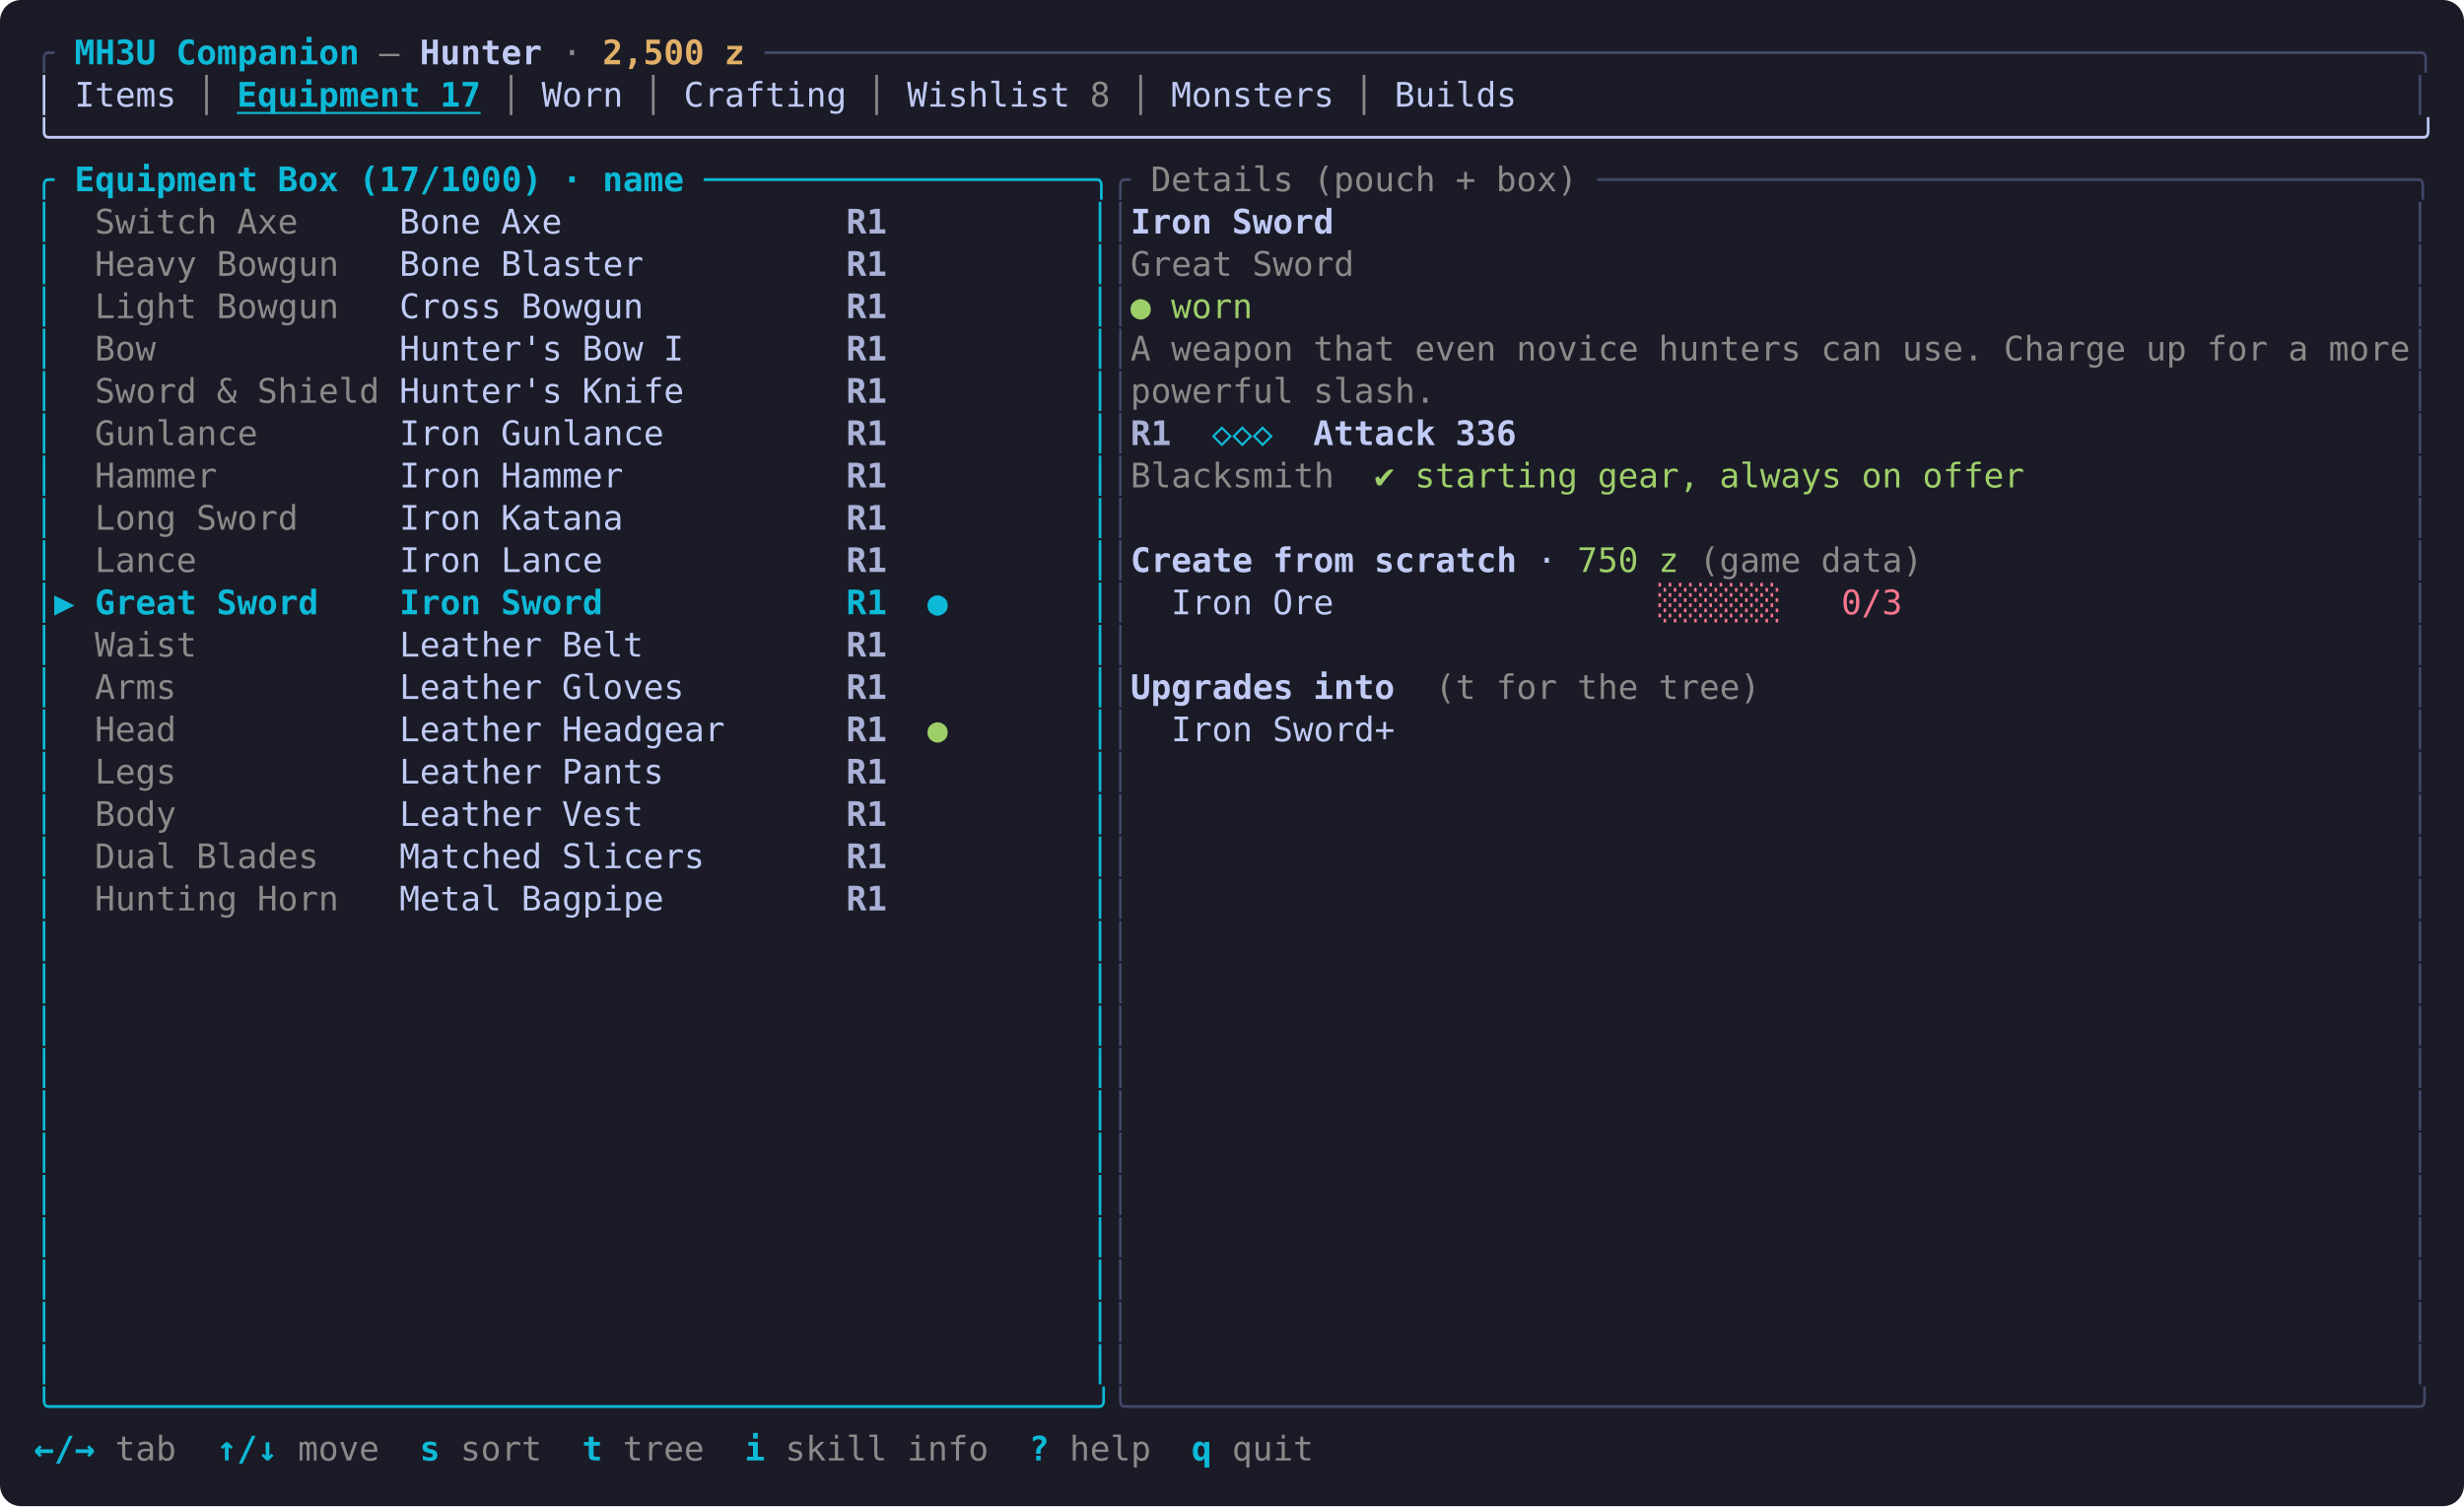
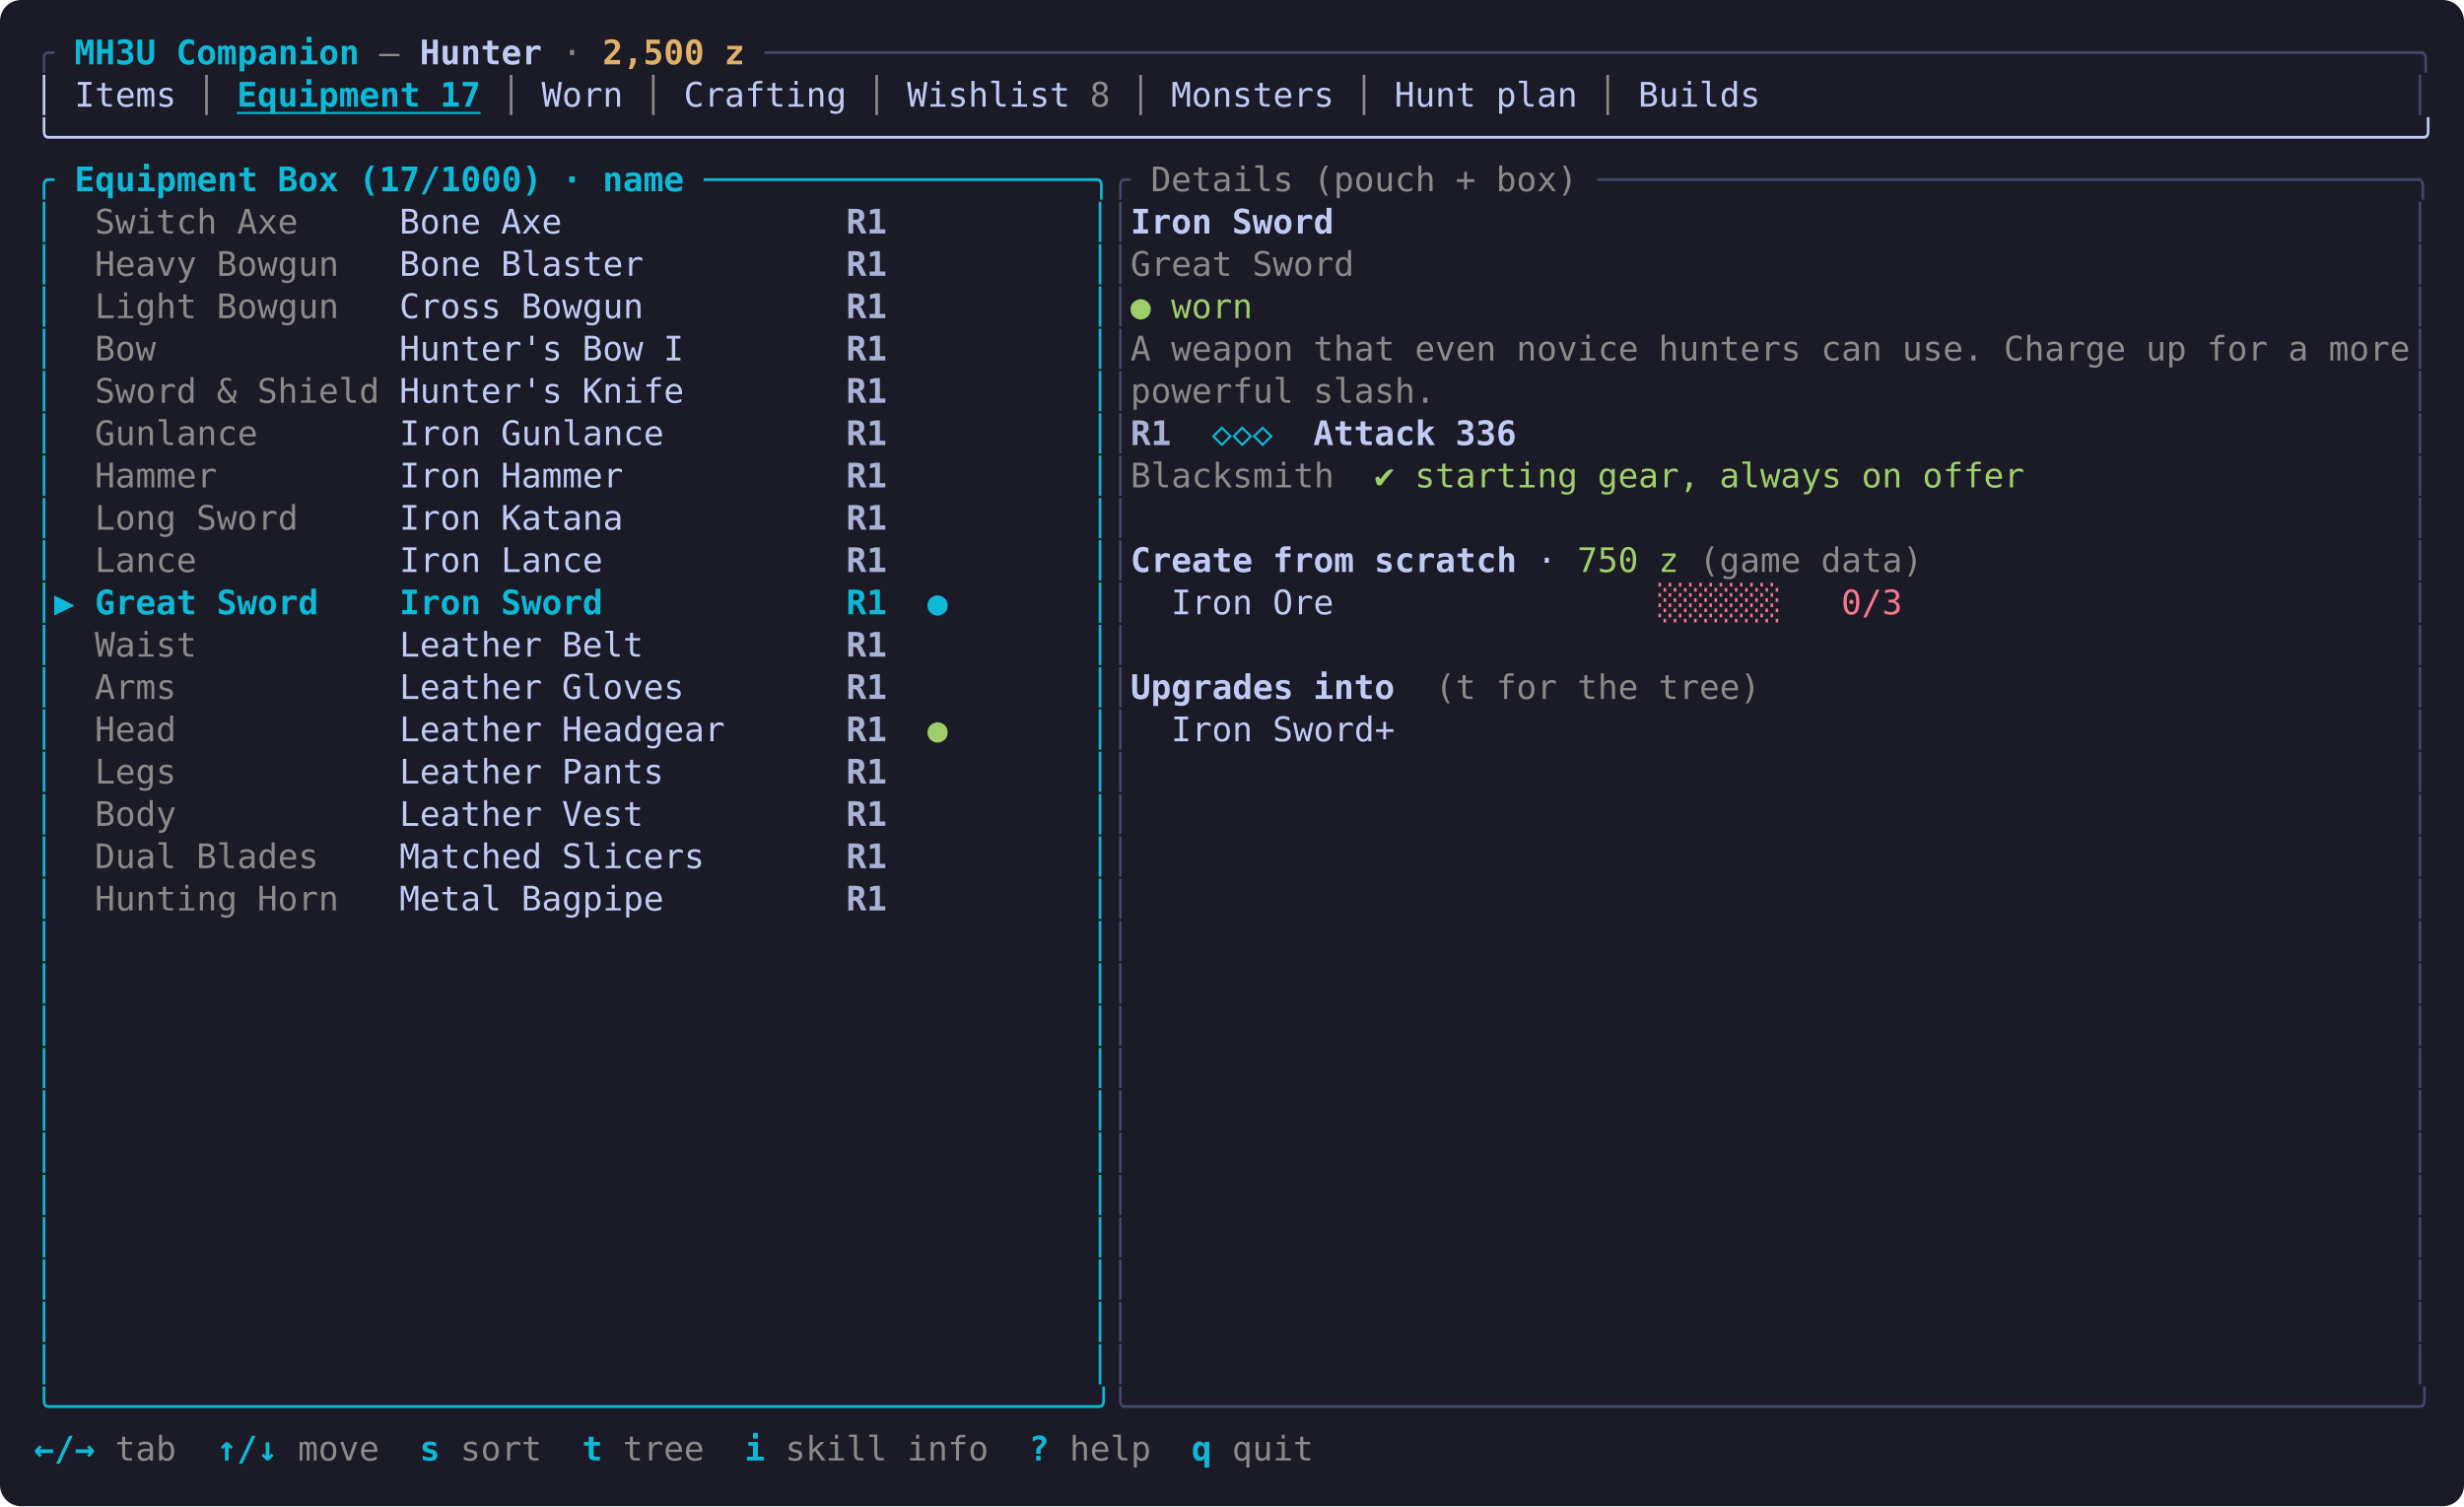
<svg xmlns="http://www.w3.org/2000/svg" width="1164.8" height="712" viewBox="0 0 1164.8 712" role="img">
  <rect width="100%" height="100%" rx="10" fill="#1a1b26" />
  <g font-family="'JetBrains Mono','JetBrainsMono Nerd Font','DejaVu Sans Mono',Menlo,Consolas,monospace" font-size="16">
    <text x="16.0" y="30.4" textLength="9.6" lengthAdjust="spacing" fill="#414868">╭</text>
    <text x="35.2" y="30.4" textLength="38.4" lengthAdjust="spacing" fill="#0db9d7" font-weight="bold">MH3U</text>
    <text x="83.2" y="30.4" textLength="86.4" lengthAdjust="spacing" fill="#0db9d7" font-weight="bold">Companion</text>
    <text x="179.2" y="30.4" textLength="9.6" lengthAdjust="spacing" fill="#8a8a8a">—</text>
    <text x="198.4" y="30.4" textLength="57.6" lengthAdjust="spacing" fill="#c0caf5" font-weight="bold">Hunter</text>
    <text x="265.6" y="30.4" textLength="9.6" lengthAdjust="spacing" fill="#8a8a8a">·</text>
    <text x="284.8" y="30.4" textLength="48.0" lengthAdjust="spacing" fill="#e0af68" font-weight="bold">2,500</text>
    <text x="342.4" y="30.4" textLength="9.6" lengthAdjust="spacing" fill="#e0af68" font-weight="bold">z</text>
    <text x="361.6" y="30.4" textLength="787.2" lengthAdjust="spacing" fill="#414868">─────────────────────────────────────────────────────────────────────────────────╮</text>
    <text x="16.0" y="50.4" textLength="9.6" lengthAdjust="spacing" fill="#c0caf5">│</text>
    <text x="35.2" y="50.4" textLength="48.0" lengthAdjust="spacing" fill="#c0caf5">Items</text>
    <text x="92.8" y="50.4" textLength="9.6" lengthAdjust="spacing" fill="#8a8a8a">│</text>
    <text x="112.0" y="50.4" textLength="86.4" lengthAdjust="spacing" fill="#0db9d7" font-weight="bold">Equipment</text>
    <text x="208.0" y="50.4" textLength="19.2" lengthAdjust="spacing" fill="#0db9d7" font-weight="bold">17</text>
    <line x1="112.0" y1="53.4" x2="227.2" y2="53.4" stroke="#0db9d7" stroke-width="1" />
    <text x="236.8" y="50.4" textLength="9.6" lengthAdjust="spacing" fill="#8a8a8a">│</text>
    <text x="256.0" y="50.4" textLength="38.4" lengthAdjust="spacing" fill="#c0caf5">Worn</text>
    <text x="304.0" y="50.4" textLength="9.6" lengthAdjust="spacing" fill="#8a8a8a">│</text>
    <text x="323.2" y="50.4" textLength="76.8" lengthAdjust="spacing" fill="#c0caf5">Crafting</text>
    <text x="409.6" y="50.4" textLength="9.6" lengthAdjust="spacing" fill="#8a8a8a">│</text>
    <text x="428.8" y="50.4" textLength="76.8" lengthAdjust="spacing" fill="#c0caf5">Wishlist</text>
    <text x="515.2" y="50.4" textLength="9.6" lengthAdjust="spacing" fill="#8a8a8a">8</text>
    <text x="534.4" y="50.4" textLength="9.6" lengthAdjust="spacing" fill="#8a8a8a">│</text>
    <text x="553.6" y="50.4" textLength="76.8" lengthAdjust="spacing" fill="#c0caf5">Monsters</text>
    <text x="640.0" y="50.4" textLength="9.6" lengthAdjust="spacing" fill="#8a8a8a">│</text>
-     <text x="659.2" y="50.4" textLength="57.6" lengthAdjust="spacing" fill="#c0caf5">Builds</text>
+     <text x="659.2" y="50.4" textLength="38.4" lengthAdjust="spacing" fill="#c0caf5">Hunt</text>
+     <text x="707.2" y="50.4" textLength="38.4" lengthAdjust="spacing" fill="#c0caf5">plan</text>
+     <text x="755.2" y="50.4" textLength="9.6" lengthAdjust="spacing" fill="#8a8a8a">│</text>
+     <text x="774.4" y="50.4" textLength="57.6" lengthAdjust="spacing" fill="#c0caf5">Builds</text>
    <text x="1139.2" y="50.4" textLength="9.6" lengthAdjust="spacing" fill="#414868">│</text>
    <text x="16.0" y="70.4" textLength="1132.8" lengthAdjust="spacing" fill="#c0caf5">╰────────────────────────────────────────────────────────────────────────────────────────────────────────────────────╯</text>
    <text x="16.0" y="90.4" textLength="9.6" lengthAdjust="spacing" fill="#0db9d7">╭</text>
    <text x="35.2" y="90.4" textLength="86.4" lengthAdjust="spacing" fill="#0db9d7" font-weight="bold">Equipment</text>
    <text x="131.2" y="90.4" textLength="28.8" lengthAdjust="spacing" fill="#0db9d7" font-weight="bold">Box</text>
    <text x="169.6" y="90.4" textLength="86.4" lengthAdjust="spacing" fill="#0db9d7" font-weight="bold">(17/1000)</text>
    <text x="265.6" y="90.4" textLength="9.6" lengthAdjust="spacing" fill="#0db9d7" font-weight="bold">·</text>
    <text x="284.8" y="90.4" textLength="38.4" lengthAdjust="spacing" fill="#0db9d7" font-weight="bold">name</text>
    <text x="332.8" y="90.4" textLength="192.0" lengthAdjust="spacing" fill="#0db9d7">───────────────────╮</text>
    <text x="524.8" y="90.4" textLength="9.6" lengthAdjust="spacing" fill="#414868">╭</text>
    <text x="544.0" y="90.4" textLength="67.2" lengthAdjust="spacing" fill="#8a8a8a">Details</text>
    <text x="620.8" y="90.4" textLength="57.6" lengthAdjust="spacing" fill="#8a8a8a">(pouch</text>
    <text x="688.0" y="90.4" textLength="9.6" lengthAdjust="spacing" fill="#8a8a8a">+</text>
    <text x="707.2" y="90.4" textLength="38.4" lengthAdjust="spacing" fill="#8a8a8a">box)</text>
    <text x="755.2" y="90.4" textLength="393.6" lengthAdjust="spacing" fill="#414868">────────────────────────────────────────╮</text>
    <text x="16.0" y="110.4" textLength="9.6" lengthAdjust="spacing" fill="#0db9d7">│</text>
    <text x="44.8" y="110.4" textLength="57.6" lengthAdjust="spacing" fill="#8a8a8a">Switch</text>
    <text x="112.0" y="110.4" textLength="28.8" lengthAdjust="spacing" fill="#8a8a8a">Axe</text>
    <text x="188.8" y="110.4" textLength="38.4" lengthAdjust="spacing" fill="#c0caf5">Bone</text>
    <text x="236.8" y="110.4" textLength="28.8" lengthAdjust="spacing" fill="#c0caf5">Axe</text>
    <text x="400.0" y="110.4" textLength="19.2" lengthAdjust="spacing" fill="#a9b1d6" font-weight="bold">R1</text>
    <text x="515.2" y="110.4" textLength="9.6" lengthAdjust="spacing" fill="#0db9d7">│</text>
    <text x="524.8" y="110.4" textLength="9.6" lengthAdjust="spacing" fill="#414868">│</text>
    <text x="534.4" y="110.4" textLength="38.4" lengthAdjust="spacing" fill="#c0caf5" font-weight="bold">Iron</text>
    <text x="582.4" y="110.4" textLength="48.0" lengthAdjust="spacing" fill="#c0caf5" font-weight="bold">Sword</text>
    <text x="1139.2" y="110.4" textLength="9.6" lengthAdjust="spacing" fill="#414868">│</text>
    <text x="16.0" y="130.4" textLength="9.6" lengthAdjust="spacing" fill="#0db9d7">│</text>
    <text x="44.8" y="130.4" textLength="48.0" lengthAdjust="spacing" fill="#8a8a8a">Heavy</text>
    <text x="102.4" y="130.4" textLength="57.6" lengthAdjust="spacing" fill="#8a8a8a">Bowgun</text>
    <text x="188.8" y="130.4" textLength="38.4" lengthAdjust="spacing" fill="#c0caf5">Bone</text>
    <text x="236.8" y="130.4" textLength="67.2" lengthAdjust="spacing" fill="#c0caf5">Blaster</text>
    <text x="400.0" y="130.4" textLength="19.2" lengthAdjust="spacing" fill="#a9b1d6" font-weight="bold">R1</text>
    <text x="515.2" y="130.4" textLength="9.6" lengthAdjust="spacing" fill="#0db9d7">│</text>
    <text x="524.8" y="130.4" textLength="9.6" lengthAdjust="spacing" fill="#414868">│</text>
    <text x="534.4" y="130.4" textLength="48.0" lengthAdjust="spacing" fill="#8a8a8a">Great</text>
    <text x="592.0" y="130.4" textLength="48.0" lengthAdjust="spacing" fill="#8a8a8a">Sword</text>
    <text x="1139.2" y="130.4" textLength="9.6" lengthAdjust="spacing" fill="#414868">│</text>
    <text x="16.0" y="150.4" textLength="9.6" lengthAdjust="spacing" fill="#0db9d7">│</text>
    <text x="44.8" y="150.4" textLength="48.0" lengthAdjust="spacing" fill="#8a8a8a">Light</text>
    <text x="102.4" y="150.4" textLength="57.6" lengthAdjust="spacing" fill="#8a8a8a">Bowgun</text>
    <text x="188.8" y="150.4" textLength="48.0" lengthAdjust="spacing" fill="#c0caf5">Cross</text>
    <text x="246.4" y="150.4" textLength="57.6" lengthAdjust="spacing" fill="#c0caf5">Bowgun</text>
    <text x="400.0" y="150.4" textLength="19.2" lengthAdjust="spacing" fill="#a9b1d6" font-weight="bold">R1</text>
    <text x="515.2" y="150.4" textLength="9.6" lengthAdjust="spacing" fill="#0db9d7">│</text>
    <text x="524.8" y="150.4" textLength="9.6" lengthAdjust="spacing" fill="#414868">│</text>
    <text x="534.4" y="150.4" textLength="9.6" lengthAdjust="spacing" fill="#9ece6a">●</text>
    <text x="553.6" y="150.4" textLength="38.4" lengthAdjust="spacing" fill="#9ece6a">worn</text>
    <text x="1139.2" y="150.4" textLength="9.6" lengthAdjust="spacing" fill="#414868">│</text>
    <text x="16.0" y="170.4" textLength="9.6" lengthAdjust="spacing" fill="#0db9d7">│</text>
    <text x="44.8" y="170.4" textLength="28.8" lengthAdjust="spacing" fill="#8a8a8a">Bow</text>
    <text x="188.8" y="170.4" textLength="76.8" lengthAdjust="spacing" fill="#c0caf5">Hunter's</text>
    <text x="275.2" y="170.4" textLength="28.8" lengthAdjust="spacing" fill="#c0caf5">Bow</text>
    <text x="313.6" y="170.4" textLength="9.6" lengthAdjust="spacing" fill="#c0caf5">I</text>
    <text x="400.0" y="170.4" textLength="19.2" lengthAdjust="spacing" fill="#a9b1d6" font-weight="bold">R1</text>
    <text x="515.2" y="170.4" textLength="9.6" lengthAdjust="spacing" fill="#0db9d7">│</text>
    <text x="524.8" y="170.4" textLength="9.6" lengthAdjust="spacing" fill="#414868">│</text>
    <text x="534.4" y="170.4" textLength="9.6" lengthAdjust="spacing" fill="#8a8a8a">A</text>
    <text x="553.6" y="170.4" textLength="57.6" lengthAdjust="spacing" fill="#8a8a8a">weapon</text>
    <text x="620.8" y="170.4" textLength="38.4" lengthAdjust="spacing" fill="#8a8a8a">that</text>
    <text x="668.8" y="170.4" textLength="38.4" lengthAdjust="spacing" fill="#8a8a8a">even</text>
    <text x="716.8" y="170.4" textLength="57.6" lengthAdjust="spacing" fill="#8a8a8a">novice</text>
    <text x="784.0" y="170.4" textLength="67.2" lengthAdjust="spacing" fill="#8a8a8a">hunters</text>
    <text x="860.8" y="170.4" textLength="28.8" lengthAdjust="spacing" fill="#8a8a8a">can</text>
    <text x="899.2" y="170.4" textLength="38.4" lengthAdjust="spacing" fill="#8a8a8a">use.</text>
    <text x="947.2" y="170.4" textLength="57.6" lengthAdjust="spacing" fill="#8a8a8a">Charge</text>
    <text x="1014.4" y="170.4" textLength="19.2" lengthAdjust="spacing" fill="#8a8a8a">up</text>
    <text x="1043.2" y="170.4" textLength="28.8" lengthAdjust="spacing" fill="#8a8a8a">for</text>
    <text x="1081.6" y="170.4" textLength="9.6" lengthAdjust="spacing" fill="#8a8a8a">a</text>
    <text x="1100.8" y="170.4" textLength="38.4" lengthAdjust="spacing" fill="#8a8a8a">more</text>
    <text x="1139.2" y="170.4" textLength="9.6" lengthAdjust="spacing" fill="#414868">│</text>
    <text x="16.0" y="190.4" textLength="9.6" lengthAdjust="spacing" fill="#0db9d7">│</text>
    <text x="44.8" y="190.4" textLength="48.0" lengthAdjust="spacing" fill="#8a8a8a">Sword</text>
    <text x="102.4" y="190.4" textLength="9.6" lengthAdjust="spacing" fill="#8a8a8a">&amp;</text>
    <text x="121.6" y="190.4" textLength="57.6" lengthAdjust="spacing" fill="#8a8a8a">Shield</text>
    <text x="188.8" y="190.4" textLength="76.8" lengthAdjust="spacing" fill="#c0caf5">Hunter's</text>
    <text x="275.2" y="190.4" textLength="48.0" lengthAdjust="spacing" fill="#c0caf5">Knife</text>
    <text x="400.0" y="190.4" textLength="19.2" lengthAdjust="spacing" fill="#a9b1d6" font-weight="bold">R1</text>
    <text x="515.2" y="190.4" textLength="9.6" lengthAdjust="spacing" fill="#0db9d7">│</text>
    <text x="524.8" y="190.4" textLength="9.6" lengthAdjust="spacing" fill="#414868">│</text>
    <text x="534.4" y="190.4" textLength="76.8" lengthAdjust="spacing" fill="#8a8a8a">powerful</text>
    <text x="620.8" y="190.4" textLength="57.6" lengthAdjust="spacing" fill="#8a8a8a">slash.</text>
    <text x="1139.2" y="190.4" textLength="9.6" lengthAdjust="spacing" fill="#414868">│</text>
    <text x="16.0" y="210.4" textLength="9.6" lengthAdjust="spacing" fill="#0db9d7">│</text>
    <text x="44.8" y="210.4" textLength="76.8" lengthAdjust="spacing" fill="#8a8a8a">Gunlance</text>
    <text x="188.8" y="210.4" textLength="38.4" lengthAdjust="spacing" fill="#c0caf5">Iron</text>
    <text x="236.8" y="210.4" textLength="76.8" lengthAdjust="spacing" fill="#c0caf5">Gunlance</text>
    <text x="400.0" y="210.4" textLength="19.2" lengthAdjust="spacing" fill="#a9b1d6" font-weight="bold">R1</text>
    <text x="515.2" y="210.4" textLength="9.6" lengthAdjust="spacing" fill="#0db9d7">│</text>
    <text x="524.8" y="210.4" textLength="9.6" lengthAdjust="spacing" fill="#414868">│</text>
    <text x="534.4" y="210.4" textLength="19.2" lengthAdjust="spacing" fill="#a9b1d6" font-weight="bold">R1</text>
    <text x="572.8" y="210.4" textLength="28.8" lengthAdjust="spacing" fill="#0db9d7">◇◇◇</text>
    <text x="620.8" y="210.4" textLength="57.6" lengthAdjust="spacing" fill="#c0caf5" font-weight="bold">Attack</text>
    <text x="688.0" y="210.4" textLength="28.8" lengthAdjust="spacing" fill="#c0caf5" font-weight="bold">336</text>
    <text x="1139.2" y="210.4" textLength="9.6" lengthAdjust="spacing" fill="#414868">│</text>
    <text x="16.0" y="230.4" textLength="9.6" lengthAdjust="spacing" fill="#0db9d7">│</text>
    <text x="44.8" y="230.4" textLength="57.6" lengthAdjust="spacing" fill="#8a8a8a">Hammer</text>
    <text x="188.8" y="230.4" textLength="38.4" lengthAdjust="spacing" fill="#c0caf5">Iron</text>
    <text x="236.8" y="230.4" textLength="57.6" lengthAdjust="spacing" fill="#c0caf5">Hammer</text>
    <text x="400.0" y="230.4" textLength="19.2" lengthAdjust="spacing" fill="#a9b1d6" font-weight="bold">R1</text>
    <text x="515.2" y="230.4" textLength="9.6" lengthAdjust="spacing" fill="#0db9d7">│</text>
    <text x="524.8" y="230.4" textLength="9.6" lengthAdjust="spacing" fill="#414868">│</text>
    <text x="534.4" y="230.4" textLength="96.0" lengthAdjust="spacing" fill="#8a8a8a">Blacksmith</text>
    <text x="649.6" y="230.4" textLength="9.6" lengthAdjust="spacing" fill="#9ece6a">✔︎</text>
    <text x="668.8" y="230.4" textLength="76.8" lengthAdjust="spacing" fill="#9ece6a">starting</text>
    <text x="755.2" y="230.4" textLength="48.0" lengthAdjust="spacing" fill="#9ece6a">gear,</text>
    <text x="812.8" y="230.4" textLength="57.6" lengthAdjust="spacing" fill="#9ece6a">always</text>
    <text x="880.0" y="230.4" textLength="19.2" lengthAdjust="spacing" fill="#9ece6a">on</text>
    <text x="908.8" y="230.4" textLength="48.0" lengthAdjust="spacing" fill="#9ece6a">offer</text>
    <text x="1139.2" y="230.4" textLength="9.6" lengthAdjust="spacing" fill="#414868">│</text>
    <text x="16.0" y="250.4" textLength="9.6" lengthAdjust="spacing" fill="#0db9d7">│</text>
    <text x="44.8" y="250.4" textLength="38.4" lengthAdjust="spacing" fill="#8a8a8a">Long</text>
    <text x="92.8" y="250.4" textLength="48.0" lengthAdjust="spacing" fill="#8a8a8a">Sword</text>
    <text x="188.8" y="250.4" textLength="38.4" lengthAdjust="spacing" fill="#c0caf5">Iron</text>
    <text x="236.8" y="250.4" textLength="57.6" lengthAdjust="spacing" fill="#c0caf5">Katana</text>
    <text x="400.0" y="250.4" textLength="19.2" lengthAdjust="spacing" fill="#a9b1d6" font-weight="bold">R1</text>
    <text x="515.2" y="250.4" textLength="9.6" lengthAdjust="spacing" fill="#0db9d7">│</text>
    <text x="524.8" y="250.4" textLength="9.6" lengthAdjust="spacing" fill="#414868">│</text>
    <text x="1139.2" y="250.4" textLength="9.6" lengthAdjust="spacing" fill="#414868">│</text>
    <text x="16.0" y="270.4" textLength="9.6" lengthAdjust="spacing" fill="#0db9d7">│</text>
    <text x="44.8" y="270.4" textLength="48.0" lengthAdjust="spacing" fill="#8a8a8a">Lance</text>
    <text x="188.8" y="270.4" textLength="38.4" lengthAdjust="spacing" fill="#c0caf5">Iron</text>
    <text x="236.8" y="270.4" textLength="48.0" lengthAdjust="spacing" fill="#c0caf5">Lance</text>
    <text x="400.0" y="270.4" textLength="19.2" lengthAdjust="spacing" fill="#a9b1d6" font-weight="bold">R1</text>
    <text x="515.2" y="270.4" textLength="9.6" lengthAdjust="spacing" fill="#0db9d7">│</text>
    <text x="524.8" y="270.4" textLength="9.6" lengthAdjust="spacing" fill="#414868">│</text>
    <text x="534.4" y="270.4" textLength="57.6" lengthAdjust="spacing" fill="#c0caf5" font-weight="bold">Create</text>
    <text x="601.6" y="270.4" textLength="38.4" lengthAdjust="spacing" fill="#c0caf5" font-weight="bold">from</text>
    <text x="649.6" y="270.4" textLength="67.2" lengthAdjust="spacing" fill="#c0caf5" font-weight="bold">scratch</text>
    <text x="726.4" y="270.4" textLength="9.6" lengthAdjust="spacing" fill="#c0caf5">·</text>
    <text x="745.6" y="270.4" textLength="28.8" lengthAdjust="spacing" fill="#9ece6a">750</text>
    <text x="784.0" y="270.4" textLength="9.6" lengthAdjust="spacing" fill="#9ece6a">z</text>
    <text x="803.2" y="270.4" textLength="48.0" lengthAdjust="spacing" fill="#8a8a8a">(game</text>
    <text x="860.8" y="270.4" textLength="48.0" lengthAdjust="spacing" fill="#8a8a8a">data)</text>
    <text x="1139.2" y="270.4" textLength="9.6" lengthAdjust="spacing" fill="#414868">│</text>
    <text x="16.0" y="290.4" textLength="9.6" lengthAdjust="spacing" fill="#0db9d7">│</text>
    <text x="25.6" y="290.4" textLength="9.6" lengthAdjust="spacing" fill="#0db9d7" font-weight="bold">▶︎</text>
    <text x="44.8" y="290.4" textLength="48.0" lengthAdjust="spacing" fill="#0db9d7" font-weight="bold">Great</text>
    <text x="102.4" y="290.4" textLength="48.0" lengthAdjust="spacing" fill="#0db9d7" font-weight="bold">Sword</text>
    <text x="188.8" y="290.4" textLength="38.4" lengthAdjust="spacing" fill="#0db9d7" font-weight="bold">Iron</text>
    <text x="236.8" y="290.4" textLength="48.0" lengthAdjust="spacing" fill="#0db9d7" font-weight="bold">Sword</text>
    <text x="400.0" y="290.4" textLength="19.2" lengthAdjust="spacing" fill="#0db9d7" font-weight="bold">R1</text>
    <text x="438.4" y="290.4" textLength="9.6" lengthAdjust="spacing" fill="#0db9d7" font-weight="bold">●</text>
    <text x="515.2" y="290.4" textLength="9.6" lengthAdjust="spacing" fill="#0db9d7">│</text>
    <text x="524.8" y="290.4" textLength="9.6" lengthAdjust="spacing" fill="#414868">│</text>
    <text x="553.6" y="290.4" textLength="38.4" lengthAdjust="spacing" fill="#c0caf5">Iron</text>
    <text x="601.6" y="290.4" textLength="28.8" lengthAdjust="spacing" fill="#c0caf5">Ore</text>
    <text x="784.0" y="290.4" textLength="57.6" lengthAdjust="spacing" fill="#f7768e">░░░░░░</text>
    <text x="870.4" y="290.4" textLength="28.8" lengthAdjust="spacing" fill="#f7768e">0/3</text>
    <text x="1139.2" y="290.4" textLength="9.6" lengthAdjust="spacing" fill="#414868">│</text>
    <text x="16.0" y="310.4" textLength="9.6" lengthAdjust="spacing" fill="#0db9d7">│</text>
    <text x="44.8" y="310.4" textLength="48.0" lengthAdjust="spacing" fill="#8a8a8a">Waist</text>
    <text x="188.8" y="310.4" textLength="67.2" lengthAdjust="spacing" fill="#c0caf5">Leather</text>
    <text x="265.6" y="310.4" textLength="38.4" lengthAdjust="spacing" fill="#c0caf5">Belt</text>
    <text x="400.0" y="310.4" textLength="19.2" lengthAdjust="spacing" fill="#a9b1d6" font-weight="bold">R1</text>
    <text x="515.2" y="310.4" textLength="9.6" lengthAdjust="spacing" fill="#0db9d7">│</text>
    <text x="524.8" y="310.4" textLength="9.6" lengthAdjust="spacing" fill="#414868">│</text>
    <text x="1139.2" y="310.4" textLength="9.6" lengthAdjust="spacing" fill="#414868">│</text>
    <text x="16.0" y="330.4" textLength="9.6" lengthAdjust="spacing" fill="#0db9d7">│</text>
    <text x="44.8" y="330.4" textLength="38.4" lengthAdjust="spacing" fill="#8a8a8a">Arms</text>
    <text x="188.8" y="330.4" textLength="67.2" lengthAdjust="spacing" fill="#c0caf5">Leather</text>
    <text x="265.6" y="330.4" textLength="57.6" lengthAdjust="spacing" fill="#c0caf5">Gloves</text>
    <text x="400.0" y="330.4" textLength="19.2" lengthAdjust="spacing" fill="#a9b1d6" font-weight="bold">R1</text>
    <text x="515.2" y="330.4" textLength="9.6" lengthAdjust="spacing" fill="#0db9d7">│</text>
    <text x="524.8" y="330.4" textLength="9.6" lengthAdjust="spacing" fill="#414868">│</text>
    <text x="534.4" y="330.4" textLength="76.8" lengthAdjust="spacing" fill="#c0caf5" font-weight="bold">Upgrades</text>
    <text x="620.8" y="330.4" textLength="38.4" lengthAdjust="spacing" fill="#c0caf5" font-weight="bold">into</text>
    <text x="678.4" y="330.4" textLength="19.2" lengthAdjust="spacing" fill="#8a8a8a">(t</text>
    <text x="707.2" y="330.4" textLength="28.8" lengthAdjust="spacing" fill="#8a8a8a">for</text>
    <text x="745.6" y="330.4" textLength="28.8" lengthAdjust="spacing" fill="#8a8a8a">the</text>
    <text x="784.0" y="330.4" textLength="48.0" lengthAdjust="spacing" fill="#8a8a8a">tree)</text>
    <text x="1139.2" y="330.4" textLength="9.6" lengthAdjust="spacing" fill="#414868">│</text>
    <text x="16.0" y="350.4" textLength="9.6" lengthAdjust="spacing" fill="#0db9d7">│</text>
    <text x="44.8" y="350.4" textLength="38.4" lengthAdjust="spacing" fill="#8a8a8a">Head</text>
    <text x="188.8" y="350.4" textLength="67.2" lengthAdjust="spacing" fill="#c0caf5">Leather</text>
    <text x="265.6" y="350.4" textLength="76.8" lengthAdjust="spacing" fill="#c0caf5">Headgear</text>
    <text x="400.0" y="350.4" textLength="19.2" lengthAdjust="spacing" fill="#a9b1d6" font-weight="bold">R1</text>
    <text x="438.4" y="350.4" textLength="9.6" lengthAdjust="spacing" fill="#9ece6a">●</text>
    <text x="515.2" y="350.4" textLength="9.6" lengthAdjust="spacing" fill="#0db9d7">│</text>
    <text x="524.8" y="350.4" textLength="9.6" lengthAdjust="spacing" fill="#414868">│</text>
    <text x="553.6" y="350.4" textLength="38.4" lengthAdjust="spacing" fill="#c0caf5">Iron</text>
    <text x="601.6" y="350.4" textLength="57.6" lengthAdjust="spacing" fill="#c0caf5">Sword+</text>
    <text x="1139.2" y="350.4" textLength="9.6" lengthAdjust="spacing" fill="#414868">│</text>
    <text x="16.0" y="370.4" textLength="9.6" lengthAdjust="spacing" fill="#0db9d7">│</text>
    <text x="44.8" y="370.4" textLength="38.4" lengthAdjust="spacing" fill="#8a8a8a">Legs</text>
    <text x="188.8" y="370.4" textLength="67.2" lengthAdjust="spacing" fill="#c0caf5">Leather</text>
    <text x="265.6" y="370.4" textLength="48.0" lengthAdjust="spacing" fill="#c0caf5">Pants</text>
    <text x="400.0" y="370.4" textLength="19.2" lengthAdjust="spacing" fill="#a9b1d6" font-weight="bold">R1</text>
    <text x="515.2" y="370.4" textLength="9.6" lengthAdjust="spacing" fill="#0db9d7">│</text>
    <text x="524.8" y="370.4" textLength="9.6" lengthAdjust="spacing" fill="#414868">│</text>
    <text x="1139.2" y="370.4" textLength="9.6" lengthAdjust="spacing" fill="#414868">│</text>
    <text x="16.0" y="390.4" textLength="9.6" lengthAdjust="spacing" fill="#0db9d7">│</text>
    <text x="44.8" y="390.4" textLength="38.4" lengthAdjust="spacing" fill="#8a8a8a">Body</text>
    <text x="188.8" y="390.4" textLength="67.2" lengthAdjust="spacing" fill="#c0caf5">Leather</text>
    <text x="265.6" y="390.4" textLength="38.4" lengthAdjust="spacing" fill="#c0caf5">Vest</text>
    <text x="400.0" y="390.4" textLength="19.2" lengthAdjust="spacing" fill="#a9b1d6" font-weight="bold">R1</text>
    <text x="515.2" y="390.4" textLength="9.6" lengthAdjust="spacing" fill="#0db9d7">│</text>
    <text x="524.8" y="390.4" textLength="9.6" lengthAdjust="spacing" fill="#414868">│</text>
    <text x="1139.2" y="390.4" textLength="9.6" lengthAdjust="spacing" fill="#414868">│</text>
    <text x="16.0" y="410.4" textLength="9.6" lengthAdjust="spacing" fill="#0db9d7">│</text>
    <text x="44.8" y="410.4" textLength="38.4" lengthAdjust="spacing" fill="#8a8a8a">Dual</text>
    <text x="92.8" y="410.4" textLength="57.6" lengthAdjust="spacing" fill="#8a8a8a">Blades</text>
    <text x="188.8" y="410.4" textLength="67.2" lengthAdjust="spacing" fill="#c0caf5">Matched</text>
    <text x="265.6" y="410.4" textLength="67.2" lengthAdjust="spacing" fill="#c0caf5">Slicers</text>
    <text x="400.0" y="410.4" textLength="19.2" lengthAdjust="spacing" fill="#a9b1d6" font-weight="bold">R1</text>
    <text x="515.2" y="410.4" textLength="9.6" lengthAdjust="spacing" fill="#0db9d7">│</text>
    <text x="524.8" y="410.4" textLength="9.6" lengthAdjust="spacing" fill="#414868">│</text>
    <text x="1139.2" y="410.4" textLength="9.6" lengthAdjust="spacing" fill="#414868">│</text>
    <text x="16.0" y="430.4" textLength="9.6" lengthAdjust="spacing" fill="#0db9d7">│</text>
    <text x="44.8" y="430.4" textLength="67.2" lengthAdjust="spacing" fill="#8a8a8a">Hunting</text>
    <text x="121.6" y="430.4" textLength="38.4" lengthAdjust="spacing" fill="#8a8a8a">Horn</text>
    <text x="188.8" y="430.4" textLength="48.0" lengthAdjust="spacing" fill="#c0caf5">Metal</text>
    <text x="246.4" y="430.4" textLength="67.2" lengthAdjust="spacing" fill="#c0caf5">Bagpipe</text>
    <text x="400.0" y="430.4" textLength="19.2" lengthAdjust="spacing" fill="#a9b1d6" font-weight="bold">R1</text>
    <text x="515.2" y="430.4" textLength="9.6" lengthAdjust="spacing" fill="#0db9d7">│</text>
    <text x="524.8" y="430.4" textLength="9.6" lengthAdjust="spacing" fill="#414868">│</text>
    <text x="1139.2" y="430.4" textLength="9.6" lengthAdjust="spacing" fill="#414868">│</text>
    <text x="16.0" y="450.4" textLength="9.6" lengthAdjust="spacing" fill="#0db9d7">│</text>
    <text x="515.2" y="450.4" textLength="9.6" lengthAdjust="spacing" fill="#0db9d7">│</text>
    <text x="524.8" y="450.4" textLength="9.6" lengthAdjust="spacing" fill="#414868">│</text>
    <text x="1139.2" y="450.4" textLength="9.6" lengthAdjust="spacing" fill="#414868">│</text>
    <text x="16.0" y="470.4" textLength="9.6" lengthAdjust="spacing" fill="#0db9d7">│</text>
    <text x="515.2" y="470.4" textLength="9.6" lengthAdjust="spacing" fill="#0db9d7">│</text>
    <text x="524.8" y="470.4" textLength="9.6" lengthAdjust="spacing" fill="#414868">│</text>
    <text x="1139.2" y="470.4" textLength="9.6" lengthAdjust="spacing" fill="#414868">│</text>
    <text x="16.0" y="490.4" textLength="9.6" lengthAdjust="spacing" fill="#0db9d7">│</text>
    <text x="515.2" y="490.4" textLength="9.6" lengthAdjust="spacing" fill="#0db9d7">│</text>
    <text x="524.8" y="490.4" textLength="9.6" lengthAdjust="spacing" fill="#414868">│</text>
    <text x="1139.2" y="490.4" textLength="9.6" lengthAdjust="spacing" fill="#414868">│</text>
    <text x="16.0" y="510.4" textLength="9.6" lengthAdjust="spacing" fill="#0db9d7">│</text>
    <text x="515.2" y="510.4" textLength="9.6" lengthAdjust="spacing" fill="#0db9d7">│</text>
    <text x="524.8" y="510.4" textLength="9.6" lengthAdjust="spacing" fill="#414868">│</text>
    <text x="1139.2" y="510.4" textLength="9.6" lengthAdjust="spacing" fill="#414868">│</text>
    <text x="16.0" y="530.4" textLength="9.6" lengthAdjust="spacing" fill="#0db9d7">│</text>
    <text x="515.2" y="530.4" textLength="9.6" lengthAdjust="spacing" fill="#0db9d7">│</text>
    <text x="524.8" y="530.4" textLength="9.6" lengthAdjust="spacing" fill="#414868">│</text>
    <text x="1139.2" y="530.4" textLength="9.6" lengthAdjust="spacing" fill="#414868">│</text>
    <text x="16.0" y="550.4" textLength="9.6" lengthAdjust="spacing" fill="#0db9d7">│</text>
    <text x="515.2" y="550.4" textLength="9.6" lengthAdjust="spacing" fill="#0db9d7">│</text>
    <text x="524.8" y="550.4" textLength="9.6" lengthAdjust="spacing" fill="#414868">│</text>
    <text x="1139.2" y="550.4" textLength="9.6" lengthAdjust="spacing" fill="#414868">│</text>
    <text x="16.0" y="570.4" textLength="9.6" lengthAdjust="spacing" fill="#0db9d7">│</text>
    <text x="515.2" y="570.4" textLength="9.6" lengthAdjust="spacing" fill="#0db9d7">│</text>
    <text x="524.8" y="570.4" textLength="9.6" lengthAdjust="spacing" fill="#414868">│</text>
    <text x="1139.2" y="570.4" textLength="9.6" lengthAdjust="spacing" fill="#414868">│</text>
    <text x="16.0" y="590.4" textLength="9.6" lengthAdjust="spacing" fill="#0db9d7">│</text>
    <text x="515.2" y="590.4" textLength="9.6" lengthAdjust="spacing" fill="#0db9d7">│</text>
    <text x="524.8" y="590.4" textLength="9.6" lengthAdjust="spacing" fill="#414868">│</text>
    <text x="1139.2" y="590.4" textLength="9.6" lengthAdjust="spacing" fill="#414868">│</text>
    <text x="16.0" y="610.4" textLength="9.6" lengthAdjust="spacing" fill="#0db9d7">│</text>
    <text x="515.2" y="610.4" textLength="9.6" lengthAdjust="spacing" fill="#0db9d7">│</text>
    <text x="524.8" y="610.4" textLength="9.6" lengthAdjust="spacing" fill="#414868">│</text>
    <text x="1139.2" y="610.4" textLength="9.6" lengthAdjust="spacing" fill="#414868">│</text>
    <text x="16.0" y="630.4" textLength="9.6" lengthAdjust="spacing" fill="#0db9d7">│</text>
    <text x="515.2" y="630.4" textLength="9.6" lengthAdjust="spacing" fill="#0db9d7">│</text>
    <text x="524.8" y="630.4" textLength="9.6" lengthAdjust="spacing" fill="#414868">│</text>
    <text x="1139.2" y="630.4" textLength="9.6" lengthAdjust="spacing" fill="#414868">│</text>
    <text x="16.0" y="650.4" textLength="9.6" lengthAdjust="spacing" fill="#0db9d7">│</text>
    <text x="515.2" y="650.4" textLength="9.6" lengthAdjust="spacing" fill="#0db9d7">│</text>
    <text x="524.8" y="650.4" textLength="9.6" lengthAdjust="spacing" fill="#414868">│</text>
    <text x="1139.2" y="650.4" textLength="9.6" lengthAdjust="spacing" fill="#414868">│</text>
    <text x="16.0" y="670.4" textLength="508.8" lengthAdjust="spacing" fill="#0db9d7">╰───────────────────────────────────────────────────╯</text>
    <text x="524.8" y="670.4" textLength="624.0" lengthAdjust="spacing" fill="#414868">╰───────────────────────────────────────────────────────────────╯</text>
    <text x="16.0" y="690.4" textLength="28.8" lengthAdjust="spacing" fill="#0db9d7" font-weight="bold">←/→</text>
    <text x="54.4" y="690.4" textLength="28.8" lengthAdjust="spacing" fill="#8a8a8a">tab</text>
    <text x="102.4" y="690.4" textLength="28.8" lengthAdjust="spacing" fill="#0db9d7" font-weight="bold">↑/↓</text>
    <text x="140.8" y="690.4" textLength="38.4" lengthAdjust="spacing" fill="#8a8a8a">move</text>
    <text x="198.4" y="690.4" textLength="9.6" lengthAdjust="spacing" fill="#0db9d7" font-weight="bold">s</text>
    <text x="217.6" y="690.4" textLength="38.4" lengthAdjust="spacing" fill="#8a8a8a">sort</text>
    <text x="275.2" y="690.4" textLength="9.6" lengthAdjust="spacing" fill="#0db9d7" font-weight="bold">t</text>
    <text x="294.4" y="690.4" textLength="38.4" lengthAdjust="spacing" fill="#8a8a8a">tree</text>
    <text x="352.0" y="690.4" textLength="9.6" lengthAdjust="spacing" fill="#0db9d7" font-weight="bold">i</text>
    <text x="371.2" y="690.4" textLength="48.0" lengthAdjust="spacing" fill="#8a8a8a">skill</text>
    <text x="428.8" y="690.4" textLength="38.4" lengthAdjust="spacing" fill="#8a8a8a">info</text>
    <text x="486.4" y="690.4" textLength="9.6" lengthAdjust="spacing" fill="#0db9d7" font-weight="bold">?</text>
    <text x="505.6" y="690.4" textLength="38.4" lengthAdjust="spacing" fill="#8a8a8a">help</text>
    <text x="563.2" y="690.4" textLength="9.6" lengthAdjust="spacing" fill="#0db9d7" font-weight="bold">q</text>
    <text x="582.4" y="690.4" textLength="38.4" lengthAdjust="spacing" fill="#8a8a8a">quit</text>
  </g>
</svg>
